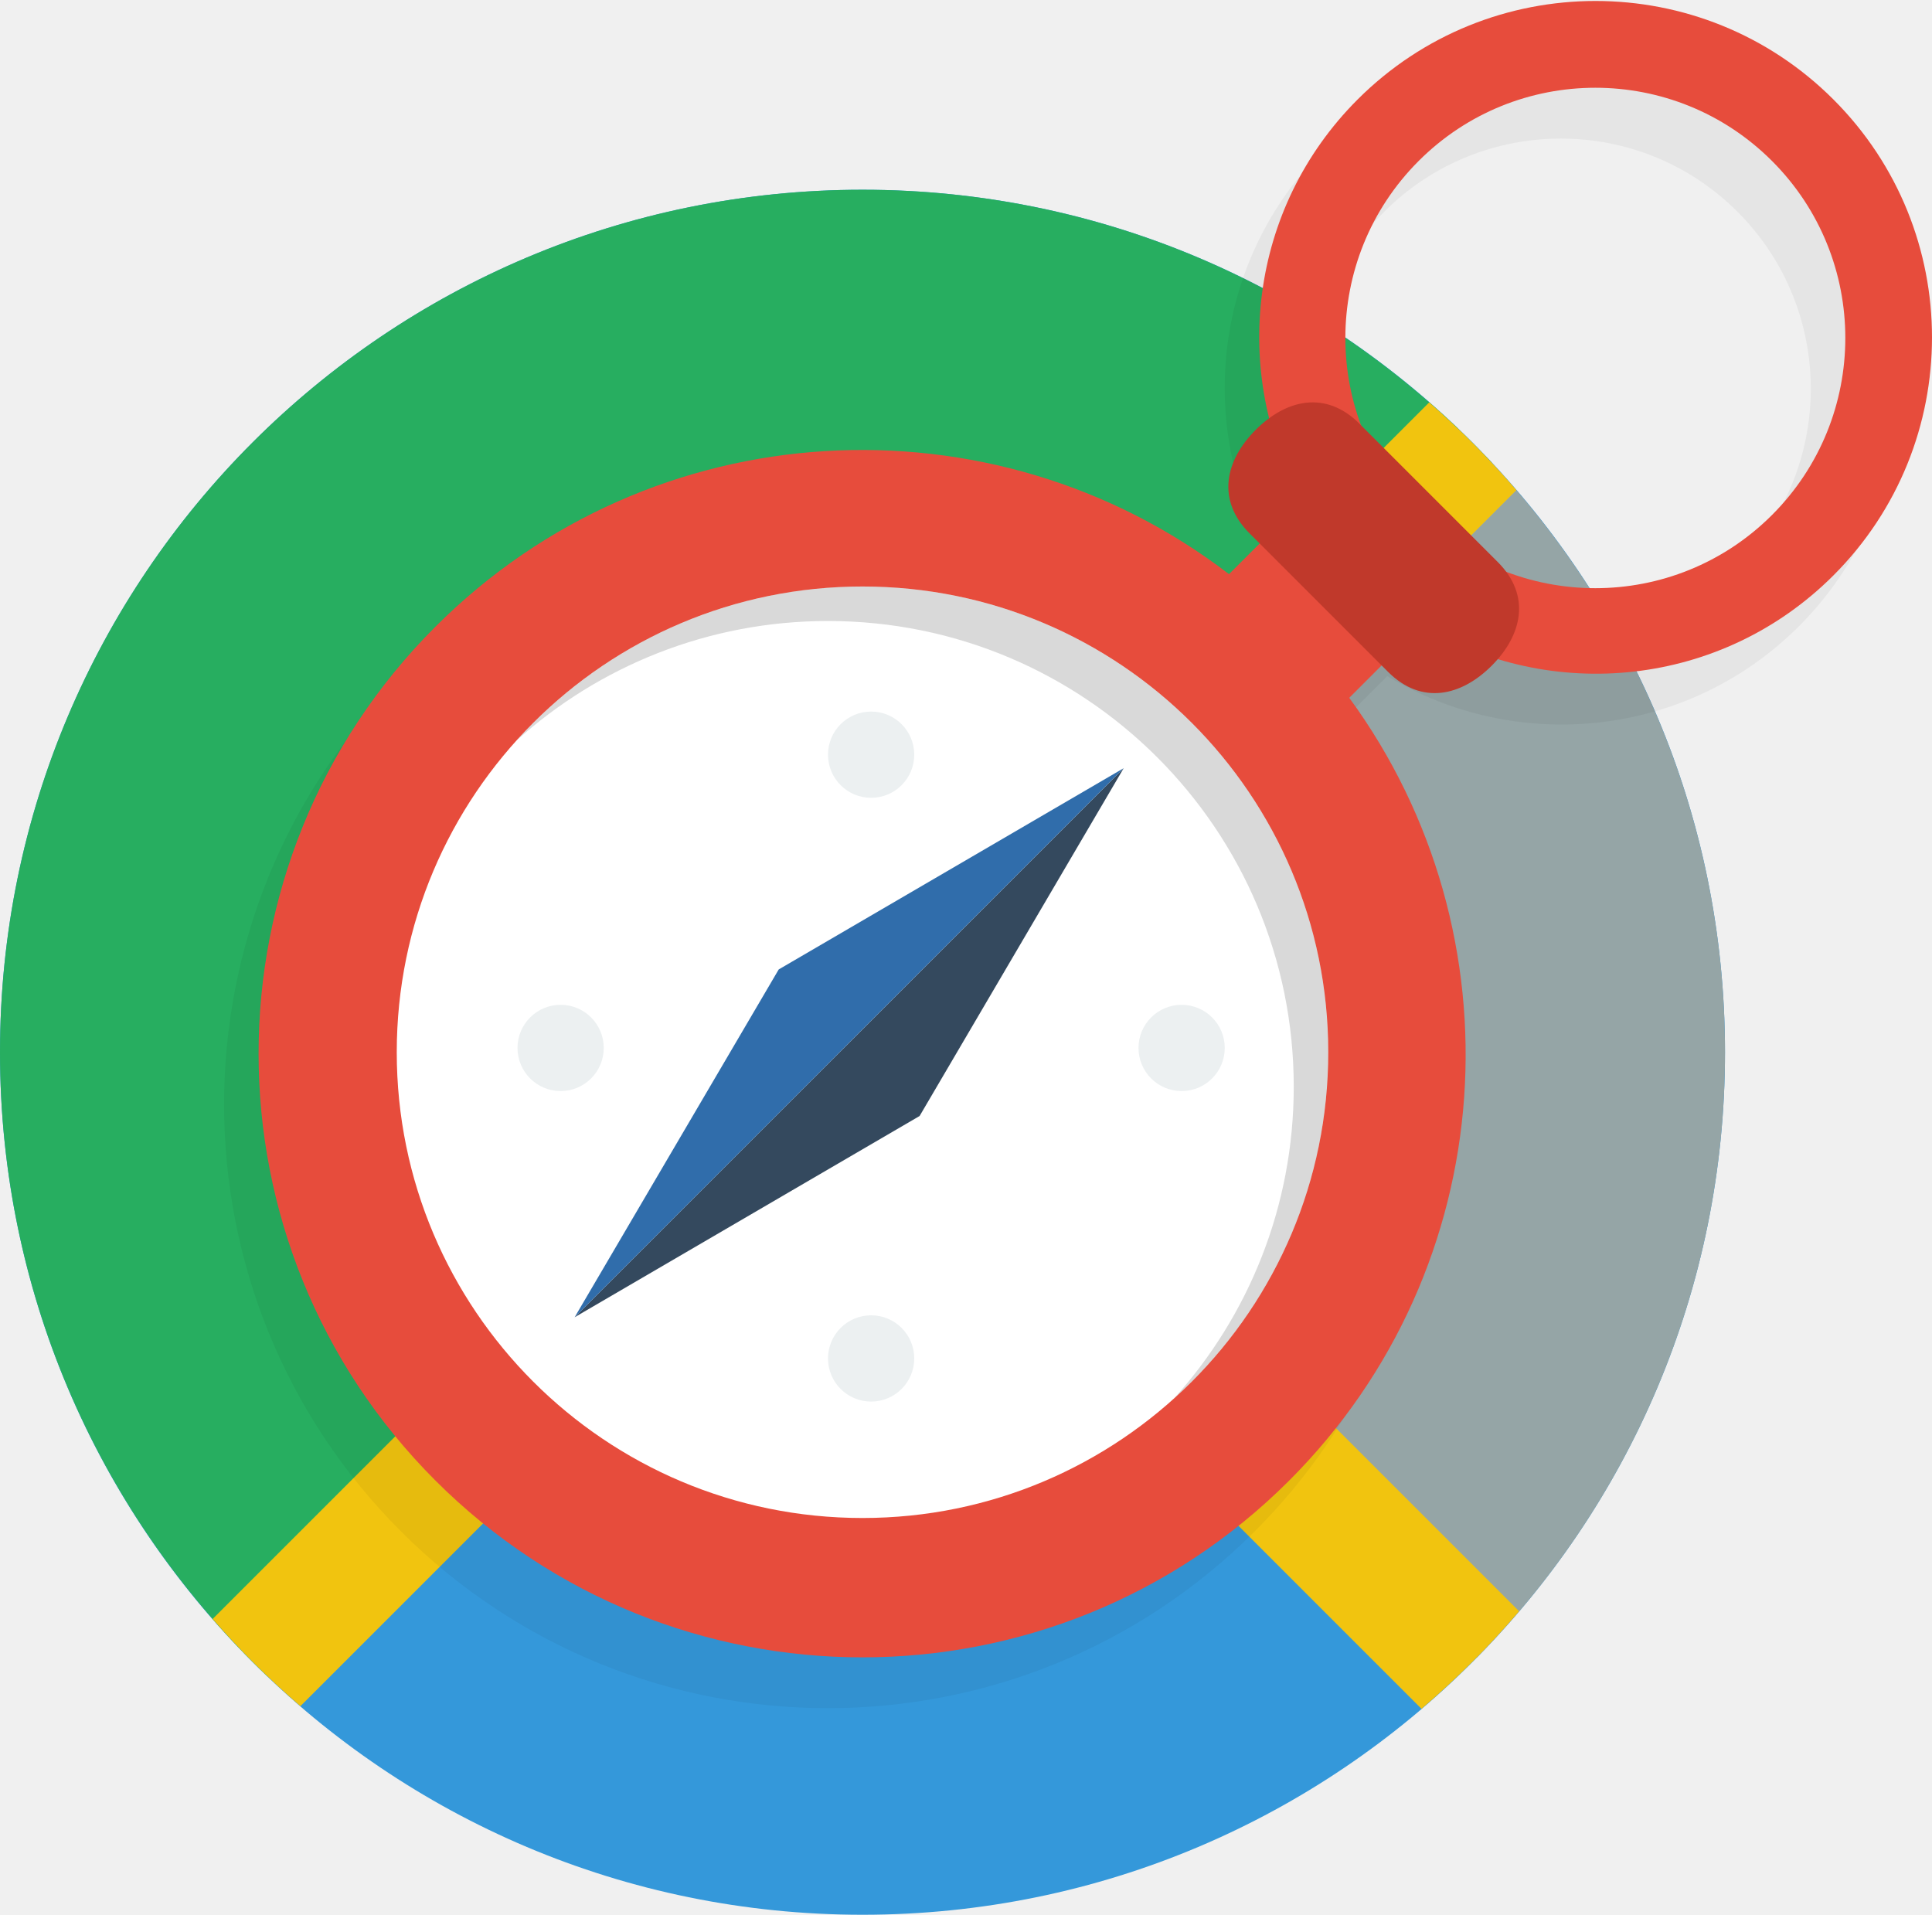
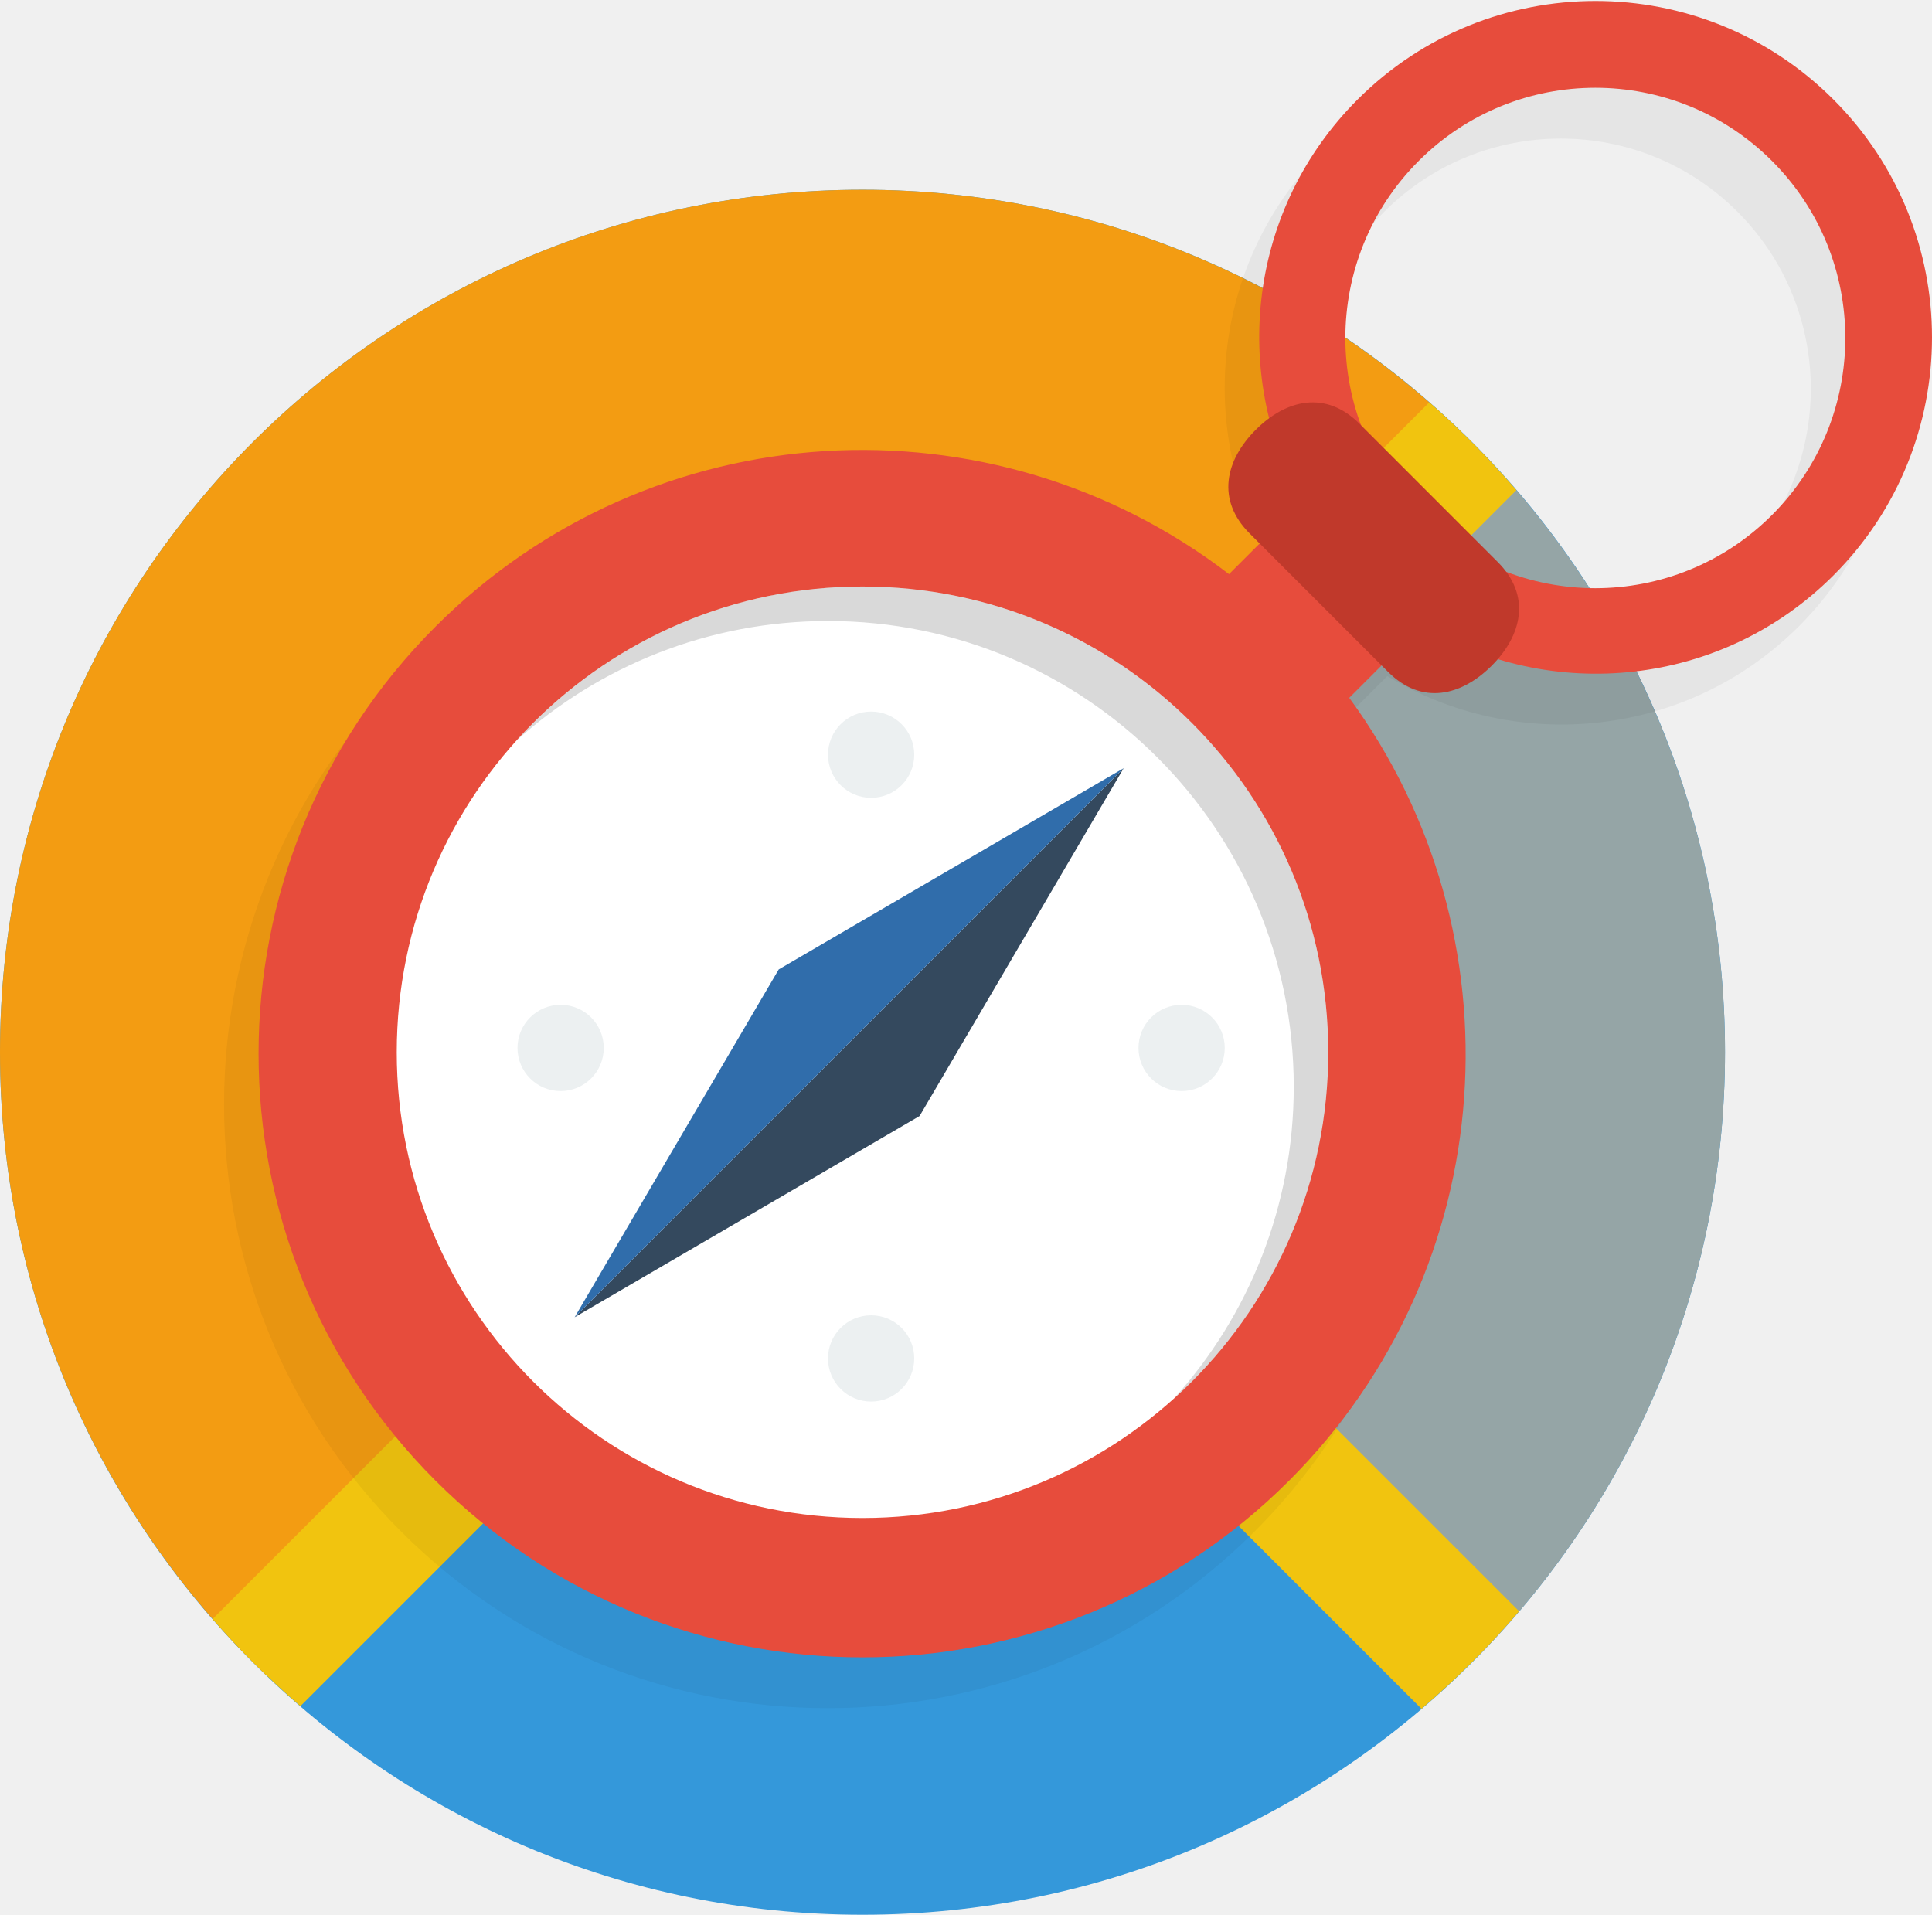
<svg xmlns="http://www.w3.org/2000/svg" width="112" height="111">
  <circle fill="#3498DA" cx="50" cy="61" r="50" />
-   <path fill-rule="evenodd" clip-rule="evenodd" fill="#27AE60" d="M15.511 97.184c-9.55-9.108-15.511-21.945-15.511-36.182 0-27.615 22.386-50.002 50.001-50.002 14.395 0 27.359 6.091 36.482 15.826l-70.972 70.358z" />
+   <path fill-rule="evenodd" clip-rule="evenodd" fill="#F39C12" d="M15.511 97.184c-9.55-9.108-15.511-21.945-15.511-36.182 0-27.615 22.386-50.002 50.001-50.002 14.395 0 27.359 6.091 36.482 15.826l-70.972 70.358z" />
  <path fill-rule="evenodd" clip-rule="evenodd" fill="#95A5A6" d="M84.489 24.816c9.55 9.108 15.511 21.945 15.511 36.182 0 13.668-5.484 26.055-14.372 35.08-14.109-14.109-9.155-9.144-36.401-36.304l35.262-34.958z" />
  <path fill="#F1C40F" d="M88.062 93.404l-32.574-32.572 32.418-32.417c-1.562-1.814-3.25-3.515-5.053-5.088l-70.527 70.527c1.574 1.803 3.274 3.491 5.089 5.053l32.417-32.417 32.573 32.572c2.033-1.733 3.925-3.624 5.657-5.658z" />
  <path opacity=".05" fill-rule="evenodd" clip-rule="evenodd" d="M104.287 36.302c-6.477 6.476-16.362 7.425-23.864 2.892l-4.205 4.205c10.024 13.692 8.892 33.002-3.48 45.374-13.668 13.668-35.829 13.668-49.497 0s-13.668-35.829 0-49.497c12.559-12.56 32.283-13.569 46.006-3.048l4.223-4.223c-4.146-7.426-3.082-16.979 3.23-23.292 7.618-7.617 19.969-7.617 27.588 0 7.616 7.618 7.616 19.97-.001 27.589zm-3.557-24.021c-5.659-5.665-14.835-5.665-20.494 0-5.659 5.664-5.659 14.849 0 20.514 5.659 5.664 14.835 5.664 20.494 0 5.66-5.665 5.66-14.85 0-20.514z" />
  <path fill-rule="evenodd" clip-rule="evenodd" fill="#E74C3C" d="M106.287 33.356c-6.477 6.476-16.362 7.425-23.864 2.892l-4.205 4.206c10.024 13.692 8.892 33.001-3.48 45.374-13.668 13.668-35.829 13.668-49.497 0s-13.668-35.829 0-49.497c12.559-12.56 32.283-13.569 46.006-3.048l4.223-4.222c-4.146-7.426-3.082-16.98 3.23-23.292 7.618-7.617 19.969-7.617 27.588 0 7.616 7.617 7.616 19.969-.001 27.587zm-3.557-24.02c-5.659-5.665-14.835-5.665-20.494 0-5.659 5.664-5.659 14.849 0 20.514 5.659 5.664 14.835 5.664 20.494 0 5.66-5.665 5.66-14.85 0-20.514z" />
  <circle fill-rule="evenodd" clip-rule="evenodd" fill="#fff" cx="50" cy="61" r="27" />
  <circle fill-rule="evenodd" clip-rule="evenodd" fill="#ECF0F1" cx="50.5" cy="43.75" r="2.5" />
  <circle fill-rule="evenodd" clip-rule="evenodd" fill="#ECF0F1" cx="50.5" cy="78.75" r="2.5" />
  <circle fill-rule="evenodd" clip-rule="evenodd" fill="#ECF0F1" cx="32.5" cy="60.75" r="2.5" />
  <circle fill-rule="evenodd" clip-rule="evenodd" fill="#ECF0F1" cx="68.5" cy="60.75" r="2.5" />
  <path opacity=".15" fill-rule="evenodd" clip-rule="evenodd" d="M50 34c-7.965 0-15.122 3.45-20.064 8.936 4.784-4.311 11.117-6.936 18.064-6.936 14.912 0 27 12.088 27 27 0 6.947-2.625 13.279-6.936 18.064 5.486-4.942 8.936-12.099 8.936-20.064 0-14.912-12.088-27-27-27z" />
  <path fill="#34495E" d="M65.141 44.533l-11.831 20.163-19.998 11.666 31.829-31.829z" />
  <path fill="#306DAB" d="M33.312 76.362l11.831-20.163 19.998-11.667-31.829 31.83z" />
  <path fill-rule="evenodd" clip-rule="evenodd" fill="#C0392B" d="M78.807 24.561l8.021 8.021c1.952 1.954 1.403 4.252-.354 6.01s-4.058 2.307-6.01.354l-8.021-8.021c-1.953-1.952-1.404-4.253.354-6.01 1.758-1.758 4.057-2.307 6.01-.354z" />
</svg>
